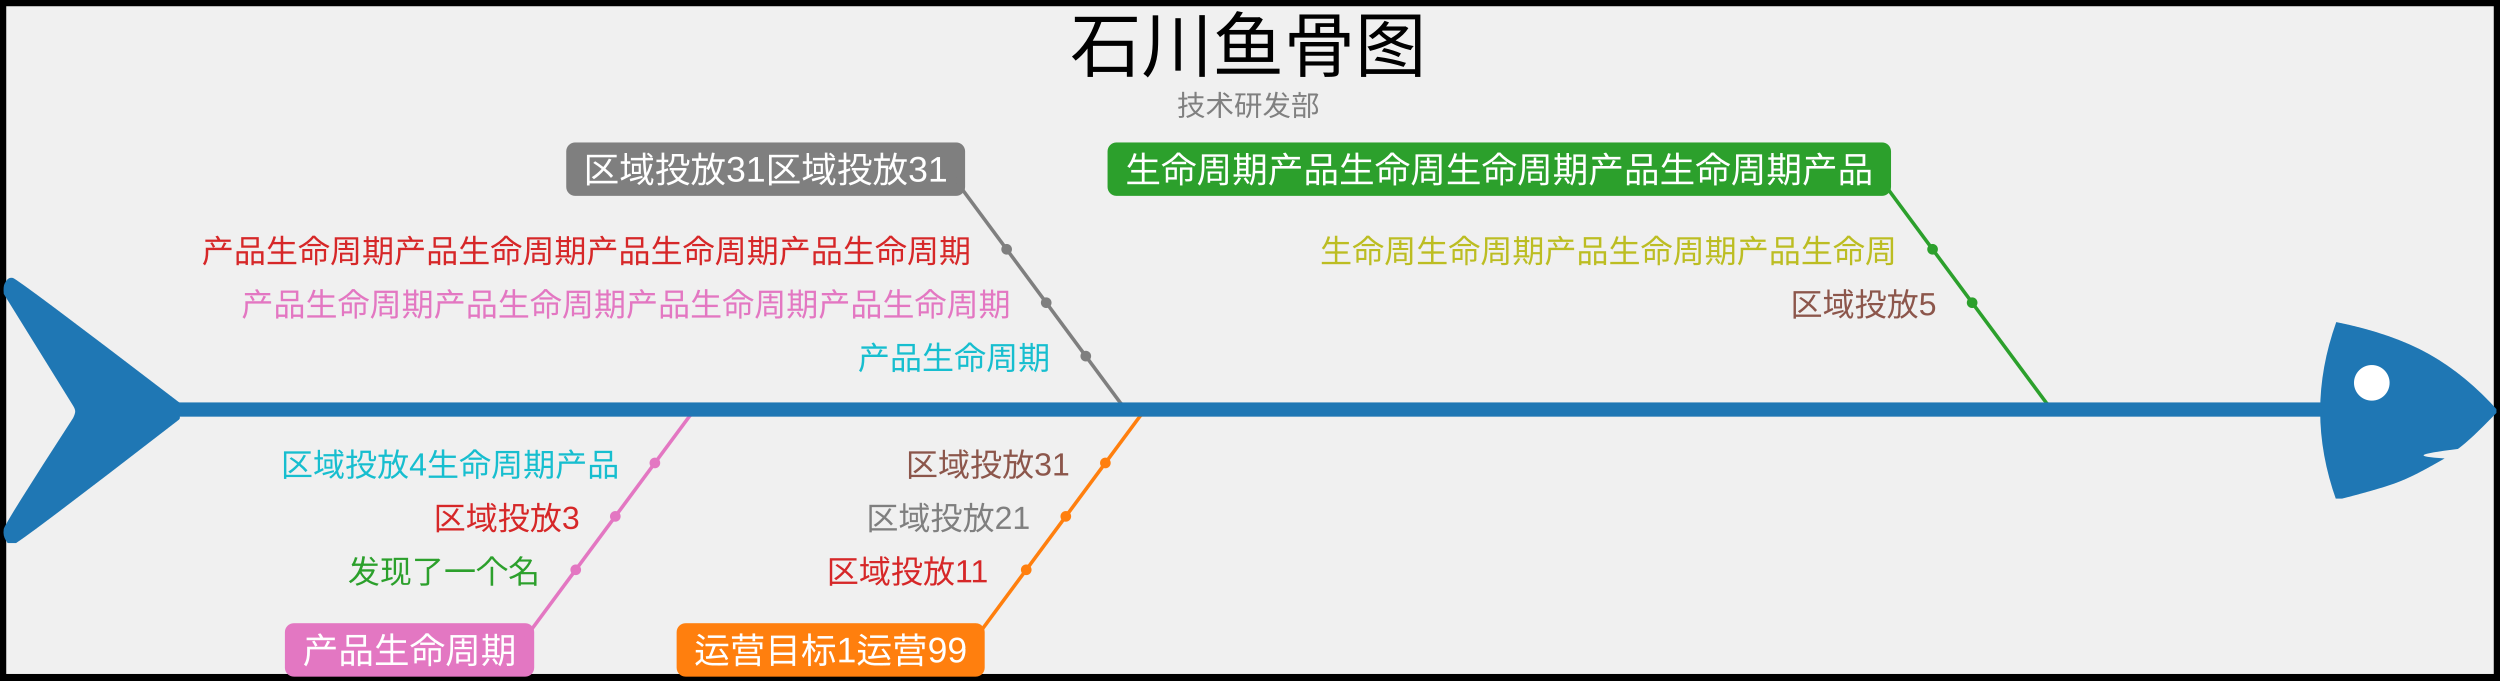
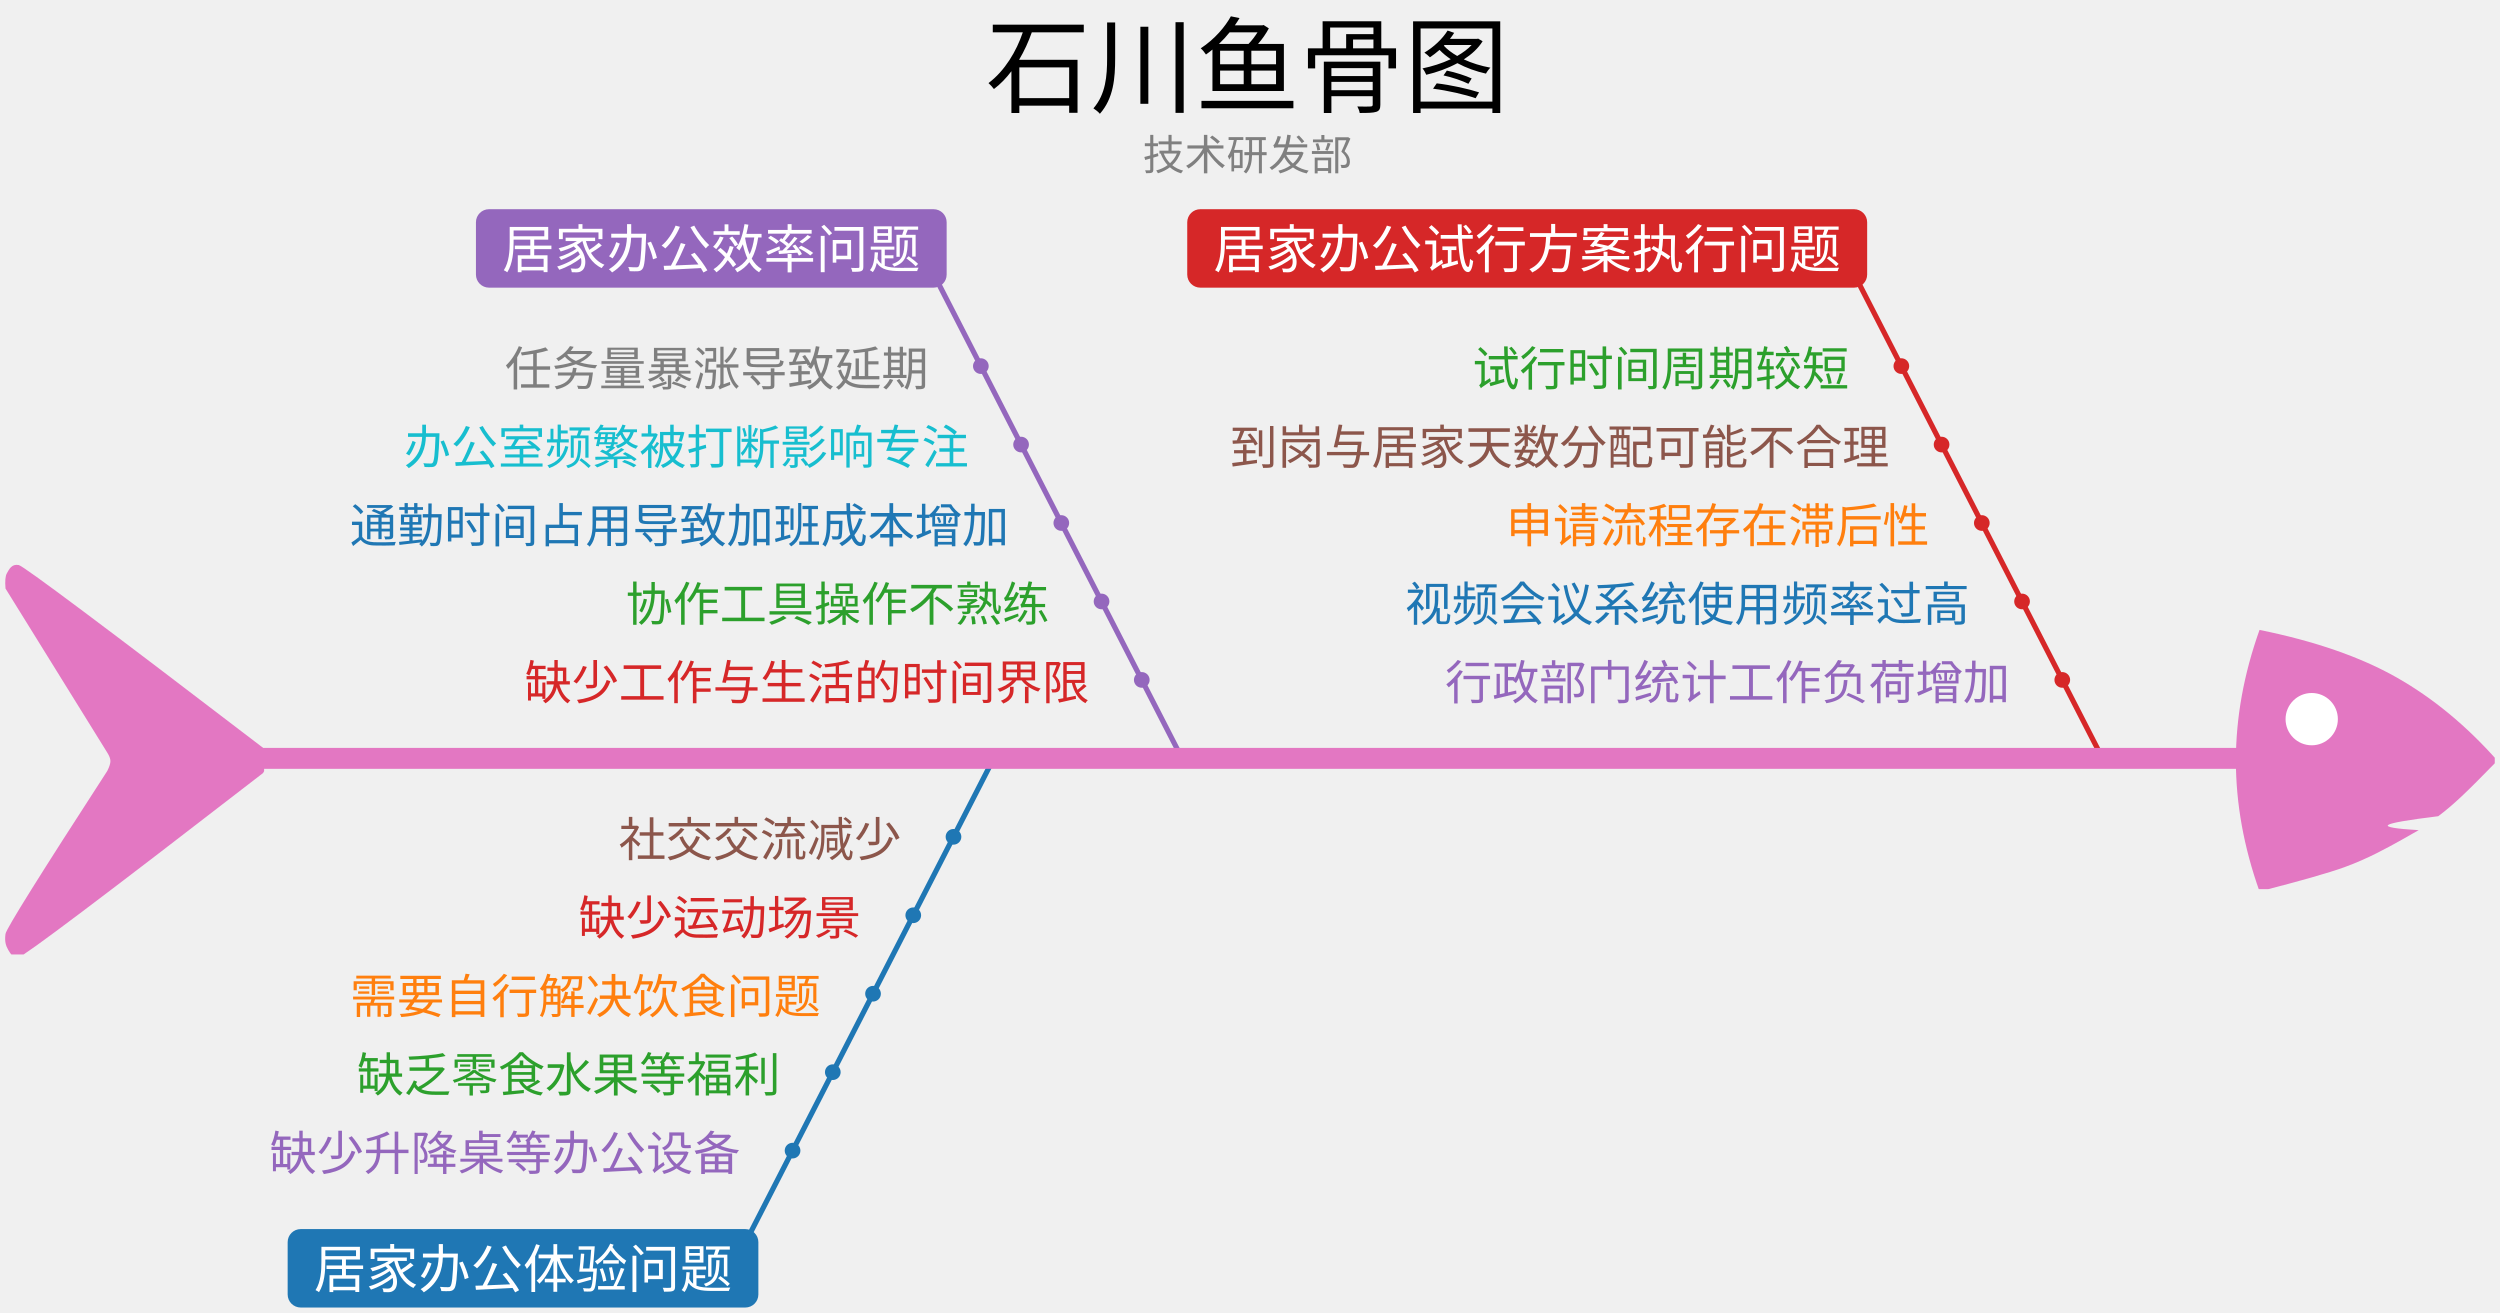
- <svg xmlns="http://www.w3.org/2000/svg" xmlns:xlink="http://www.w3.org/1999/xlink" width="1404.0" height="382">
+ <svg xmlns="http://www.w3.org/2000/svg" xmlns:xlink="http://www.w3.org/1999/xlink" width="956.0" height="502">
  <style type="text/css">

    text {
      /* 指定使用的系统字体或自定义字体 */
-       font-family: 'PingFang SC', 'Microsoft YaHei', 'SimHei', 'Arial', sans-serif, 'SourceHanSansSC-Normal',"FiraSans";
+       font-family: "SourceHanSansSC-Normal";
+       # 'SourceHanSansSC-Normal' , 'PingFang SC', 'Microsoft YaHei', 'SimHei', 'Arial', sans-serif, ,"FiraSans";

      /* 添加其他样式 */
      # font-size: 16px;
      # font-weight: bold;
      # font-style: italic;
    }        
        
</style>
-   <rect x="1" y="1" width="1402.0" height="380" stroke-width="5" stroke="black" fill="none" />
  <symbol id="fisheye">
    <circle cx="10" cy="10" r="10" fill="white" />
  </symbol>
  <symbol id="fishtail">
-     <path d="M6.19,1.079 C8.014,1.444 39.144,24.735 99.58,70.953 C100.504,72.644 100.967,74.346 100.967,76.058 C100.967,77.77 100.504,79.291 99.58,80.622 C38.899,127.536 7.769,150.993 6.19,150.993 C3.821,150.993 3.088,149.894 2.147,148.247 C1.206,146.6 0.704,144.978 1.107,142.101 C1.375,140.182 14.347,119.419 40.024,79.811 C40.825,78.208 41.225,76.957 41.225,76.058 C41.225,75.159 40.825,74.078 40.024,72.815 L1.107,10.061 C0.866,7.211 1.037,5.275 1.619,4.251 C2.492,2.716 3.454,0.532 6.19,1.079 Z" stroke="none" fill="#1f77b4" />
+     <path d="M6.19,1.079 C8.014,1.444 39.144,24.735 99.58,70.953 C100.504,72.644 100.967,74.346 100.967,76.058 C100.967,77.77 100.504,79.291 99.58,80.622 C38.899,127.536 7.769,150.993 6.19,150.993 C3.821,150.993 3.088,149.894 2.147,148.247 C1.206,146.6 0.704,144.978 1.107,142.101 C1.375,140.182 14.347,119.419 40.024,79.811 C40.825,78.208 41.225,76.957 41.225,76.058 C41.225,75.159 40.825,74.078 40.024,72.815 L1.107,10.061 C0.866,7.211 1.037,5.275 1.619,4.251 C2.492,2.716 3.454,0.532 6.19,1.079 Z" stroke="none" fill="#e377c2" />
  </symbol>
  <symbol id="fishhead">
-     <path d="M10.044,0.88 C31.151,5.155 48.62,11.21 62.452,19.043 C76.283,26.877 89.134,37.484 101.004,50.864 C95.023,57.023 90.428,61.609 87.219,64.624 C84.009,67.638 81.059,70.139 78.369,72.125 C66.629,73.56 60.25,74.676 59.232,75.472 C58.214,76.269 62.104,76.93 70.902,77.455 C67.982,79.134 65.81,80.367 64.386,81.155 C58.887,84.195 51.684,88.276 42.54,91.601 C36.651,93.743 25.818,96.836 10.044,100.88 C4.017,83.941 1.004,67.269 1.004,50.864 C1.004,34.458 4.017,17.797 10.044,0.88 Z" stroke="none" fill="#1f77b4" />
+     <path d="M10.044,0.88 C31.151,5.155 48.62,11.21 62.452,19.043 C76.283,26.877 89.134,37.484 101.004,50.864 C95.023,57.023 90.428,61.609 87.219,64.624 C84.009,67.638 81.059,70.139 78.369,72.125 C66.629,73.56 60.25,74.676 59.232,75.472 C58.214,76.269 62.104,76.93 70.902,77.455 C67.982,79.134 65.81,80.367 64.386,81.155 C58.887,84.195 51.684,88.276 42.54,91.601 C36.651,93.743 25.818,96.836 10.044,100.88 C4.017,83.941 1.004,67.269 1.004,50.864 C1.004,34.458 4.017,17.797 10.044,0.88 Z" stroke="none" fill="#e377c2" />
  </symbol>
-   <text x="701.0" y="40.0" text-anchor="middle" fill="black" font-size="40">石川鱼骨图</text>
-   <text x="701.0" y="65" text-anchor="middle" fill="grey" font-size="16">技术研发部</text>
+   <text x="477.0" y="40.0" text-anchor="middle" fill="black" font-size="40">石川鱼骨图</text>
+   <text x="477.0" y="65" text-anchor="middle" fill="grey" font-size="16">技术研发部</text>
  <g class="effect">
-     <rect x="318" y="80" width="224" height="30" rx="5" ry="5" stroke="none" fill="#7f7f7f" />
-     <text x="430.0" y="102.5" text-anchor="middle" fill="white" font-size="20">区域投放31区域投放31</text>
-     <line x1="532" y1="95.0" x2="632" y2="230" stroke-width="2" stroke="#7f7f7f" />
-     <circle cx="565.333" cy="140.0" r="3" stroke-width="1" stroke="none" fill="#7f7f7f" />
-     <text x="113.333" y="147.5" fill="#d62728" font-size="18">产品生命周期产品生命周期产品生命周期产品生命周期</text>
-     <circle cx="587.556" cy="170.0" r="3" stroke-width="1" stroke="none" fill="#7f7f7f" />
-     <text x="135.556" y="177.5" fill="#e377c2" font-size="18">产品生命周期产品生命周期产品生命周期产品生命周期</text>
-     <circle cx="609.778" cy="200.0" r="3" stroke-width="1" stroke="none" fill="#7f7f7f" />
-     <text x="481.778" y="207.5" fill="#17becf" font-size="18">产品生命周期</text>
+     <rect x="182" y="80" width="180" height="30" rx="5" ry="5" stroke="none" fill="#9467bd" />
+     <text x="272.0" y="102.5" text-anchor="middle" fill="white" font-size="20">居家办公效率问题</text>
+     <line x1="352" y1="95.0" x2="452" y2="290" stroke-width="2" stroke="#9467bd" />
+     <circle cx="375.077" cy="140.0" r="3" stroke-width="1" stroke="none" fill="#9467bd" />
+     <text x="193.077" y="147.5" fill="#7f7f7f" font-size="18">任务量暴涨导致延期</text>
+     <circle cx="390.462" cy="170.0" r="3" stroke-width="1" stroke="none" fill="#9467bd" />
+     <text x="154.462" y="177.5" fill="#17becf" font-size="18">办公室频繁被打断影响专注</text>
+     <circle cx="405.846" cy="200.0" r="3" stroke-width="1" stroke="none" fill="#9467bd" />
+     <text x="133.846" y="207.5" fill="#1f77b4" font-size="18">通勤时间占用导致加班成本增加</text>
+     <circle cx="421.231" cy="230.0" r="3" stroke-width="1" stroke="none" fill="#9467bd" />
+     <text x="239.231" y="237.5" fill="#2ca02c" font-size="18">协作工具操作不熟练</text>
+     <circle cx="436.615" cy="260.0" r="3" stroke-width="1" stroke="none" fill="#9467bd" />
+     <text x="200.615" y="267.5" fill="#d62728" font-size="18">缺少工作与生活的时间界限</text>
  </g>
  <g class="effect">
-     <rect x="622" y="80" width="440" height="30" rx="5" ry="5" stroke="none" fill="#2ca02c" />
-     <text x="842.0" y="102.5" text-anchor="middle" fill="white" font-size="20">生命周期产品生命周生命周期产品生命周期产品</text>
-     <line x1="1052" y1="95.0" x2="1152" y2="230" stroke-width="2" stroke="#2ca02c" />
-     <circle cx="1085.333" cy="140.0" r="3" stroke-width="1" stroke="none" fill="#2ca02c" />
-     <text x="741.333" y="147.5" fill="#bcbd22" font-size="18">生命周生命周期产品生命周期产品生命周</text>
-     <circle cx="1107.556" cy="170.0" r="3" stroke-width="1" stroke="none" fill="#2ca02c" />
-     <text x="1005.556" y="177.5" fill="#8c564b" font-size="18">区域投放5</text>
+     <rect x="454" y="80" width="260" height="30" rx="5" ry="5" stroke="none" fill="#d62728" />
+     <text x="584.0" y="102.5" text-anchor="middle" fill="white" font-size="20">居家办公试行方案执行问题</text>
+     <line x1="704" y1="95.0" x2="804" y2="290" stroke-width="2" stroke="#d62728" />
+     <circle cx="727.077" cy="140.0" r="3" stroke-width="1" stroke="none" fill="#d62728" />
+     <text x="563.077" y="147.5" fill="#2ca02c" font-size="18">试行时间周期较短</text>
+     <circle cx="742.462" cy="170.0" r="3" stroke-width="1" stroke="none" fill="#d62728" />
+     <text x="470.462" y="177.5" fill="#8c564b" font-size="18">到岗与居家天数分配可能不合理</text>
+     <circle cx="757.846" cy="200.0" r="3" stroke-width="1" stroke="none" fill="#d62728" />
+     <text x="575.846" y="207.5" fill="#ff7f0e" font-size="18">申请流程存在滞后性</text>
+     <circle cx="773.231" cy="230.0" r="3" stroke-width="1" stroke="none" fill="#d62728" />
+     <text x="537.231" y="237.5" fill="#1f77b4" font-size="18">视频会议系统使用频率过高</text>
+     <circle cx="788.615" cy="260.0" r="3" stroke-width="1" stroke="none" fill="#d62728" />
+     <text x="552.615" y="267.5" fill="#9467bd" font-size="18">行政部门统计工作负荷增加</text>
  </g>
  <g class="effect">
-     <rect x="160" y="350" width="140" height="30" rx="5" ry="5" stroke="none" fill="#e377c2" />
-     <text x="230.0" y="372.5" text-anchor="middle" fill="white" font-size="20">产品生命周期</text>
-     <line x1="290" y1="365" x2="390" y2="230" stroke-width="2" stroke="#e377c2" />
-     <circle cx="323.333" cy="320.0" r="3" stroke-width="1" stroke="none" fill="#e377c2" />
-     <text x="195.333" y="327.5" fill="#2ca02c" font-size="18">发现了一个名</text>
-     <circle cx="345.556" cy="290.0" r="3" stroke-width="1" stroke="none" fill="#e377c2" />
-     <text x="243.556" y="297.5" fill="#d62728" font-size="18">区域投放3</text>
-     <circle cx="367.778" cy="260.0" r="3" stroke-width="1" stroke="none" fill="#e377c2" />
-     <text x="157.778" y="267.5" fill="#17becf" font-size="18">区域投放4生命周期产品</text>
+     <rect x="110" y="470" width="180" height="30" rx="5" ry="5" stroke="none" fill="#1f77b4" />
+     <text x="200.0" y="492.5" text-anchor="middle" fill="white" font-size="20">居家办公体验问题</text>
+     <line x1="280" y1="485" x2="380" y2="290" stroke-width="2" stroke="#1f77b4" />
+     <circle cx="303.077" cy="440.0" r="3" stroke-width="1" stroke="none" fill="#1f77b4" />
+     <text x="103.077" y="447.5" fill="#9467bd" font-size="18">缺少升降桌等办公设备</text>
+     <circle cx="318.462" cy="410.0" r="3" stroke-width="1" stroke="none" fill="#1f77b4" />
+     <text x="136.462" y="417.5" fill="#2ca02c" font-size="18">缺乏零食水果等福利</text>
+     <circle cx="333.846" cy="380.0" r="3" stroke-width="1" stroke="none" fill="#1f77b4" />
+     <text x="133.846" y="387.5" fill="#ff7f0e" font-size="18">需要自行解决饮食问题</text>
+     <circle cx="349.231" cy="350.0" r="3" stroke-width="1" stroke="none" fill="#1f77b4" />
+     <text x="221.231" y="357.5" fill="#d62728" font-size="18">缺少运动场景</text>
+     <circle cx="364.615" cy="320.0" r="3" stroke-width="1" stroke="none" fill="#1f77b4" />
+     <text x="236.615" y="327.5" fill="#8c564b" font-size="18">社交交流减少</text>
  </g>
  <g class="effect">
-     <rect x="380" y="350" width="173" height="30" rx="5" ry="5" stroke="none" fill="#ff7f0e" />
-     <text x="466.5" y="372.5" text-anchor="middle" fill="white" font-size="20">运营目标1运营99</text>
-     <line x1="543" y1="365" x2="643" y2="230" stroke-width="2" stroke="#ff7f0e" />
-     <circle cx="576.333" cy="320.0" r="3" stroke-width="1" stroke="none" fill="#ff7f0e" />
-     <text x="464.333" y="327.5" fill="#d62728" font-size="18">区域投放11</text>
-     <circle cx="598.556" cy="290.0" r="3" stroke-width="1" stroke="none" fill="#ff7f0e" />
-     <text x="486.556" y="297.5" fill="#7f7f7f" font-size="18">区域投放21</text>
-     <circle cx="620.778" cy="260.0" r="3" stroke-width="1" stroke="none" fill="#ff7f0e" />
-     <text x="508.778" y="267.5" fill="#8c564b" font-size="18">区域投放31</text>
-   </g>
-   <g class="effect">
-     <use xlink:href="#fishtail" x="1" y="155" width="100" height="150" />
-     <line x1="90" y1="230" x2="1304.0" y2="230" stroke-width="8" stroke="#1f77b4" />
-     <use xlink:href="#fishhead" x="1302.0" y="180" width="100" height="100" />
-     <use xlink:href="#fisheye" x="1322.0" y="205" />
+     <use xlink:href="#fishtail" x="1" y="215" width="100" height="150" />
+     <line x1="90" y1="290" x2="856.0" y2="290" stroke-width="8" stroke="#e377c2" />
+     <use xlink:href="#fishhead" x="854.0" y="240" width="100" height="100" />
+     <use xlink:href="#fisheye" x="874.0" y="265" />
  </g>
</svg>
